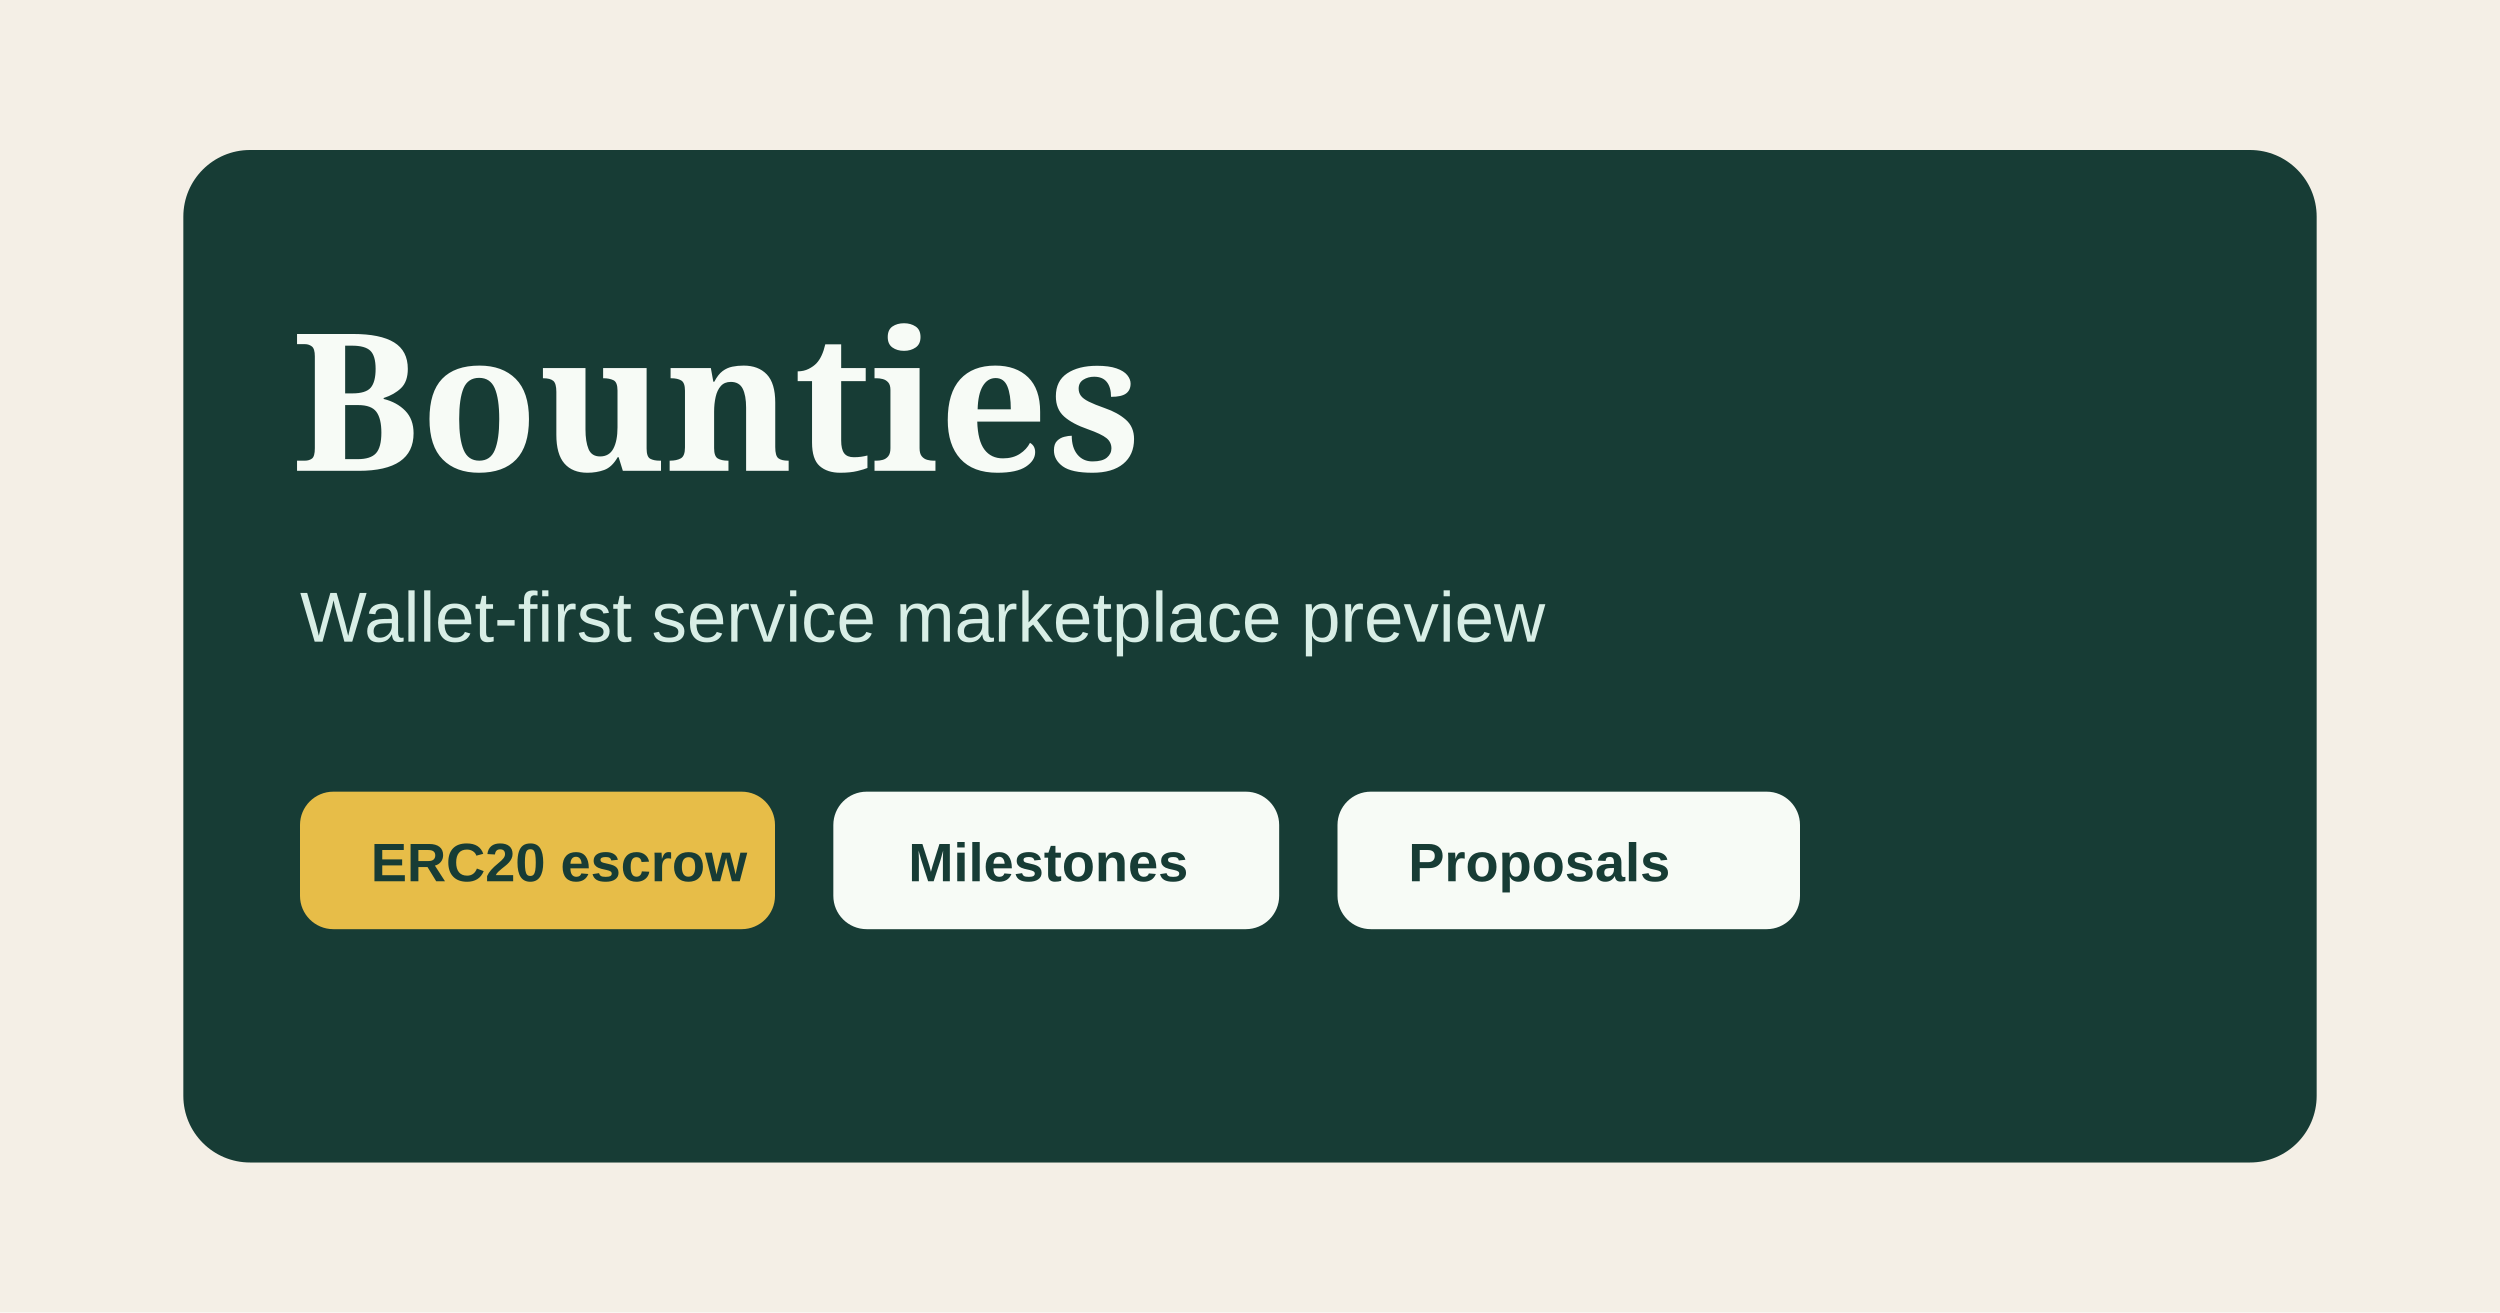
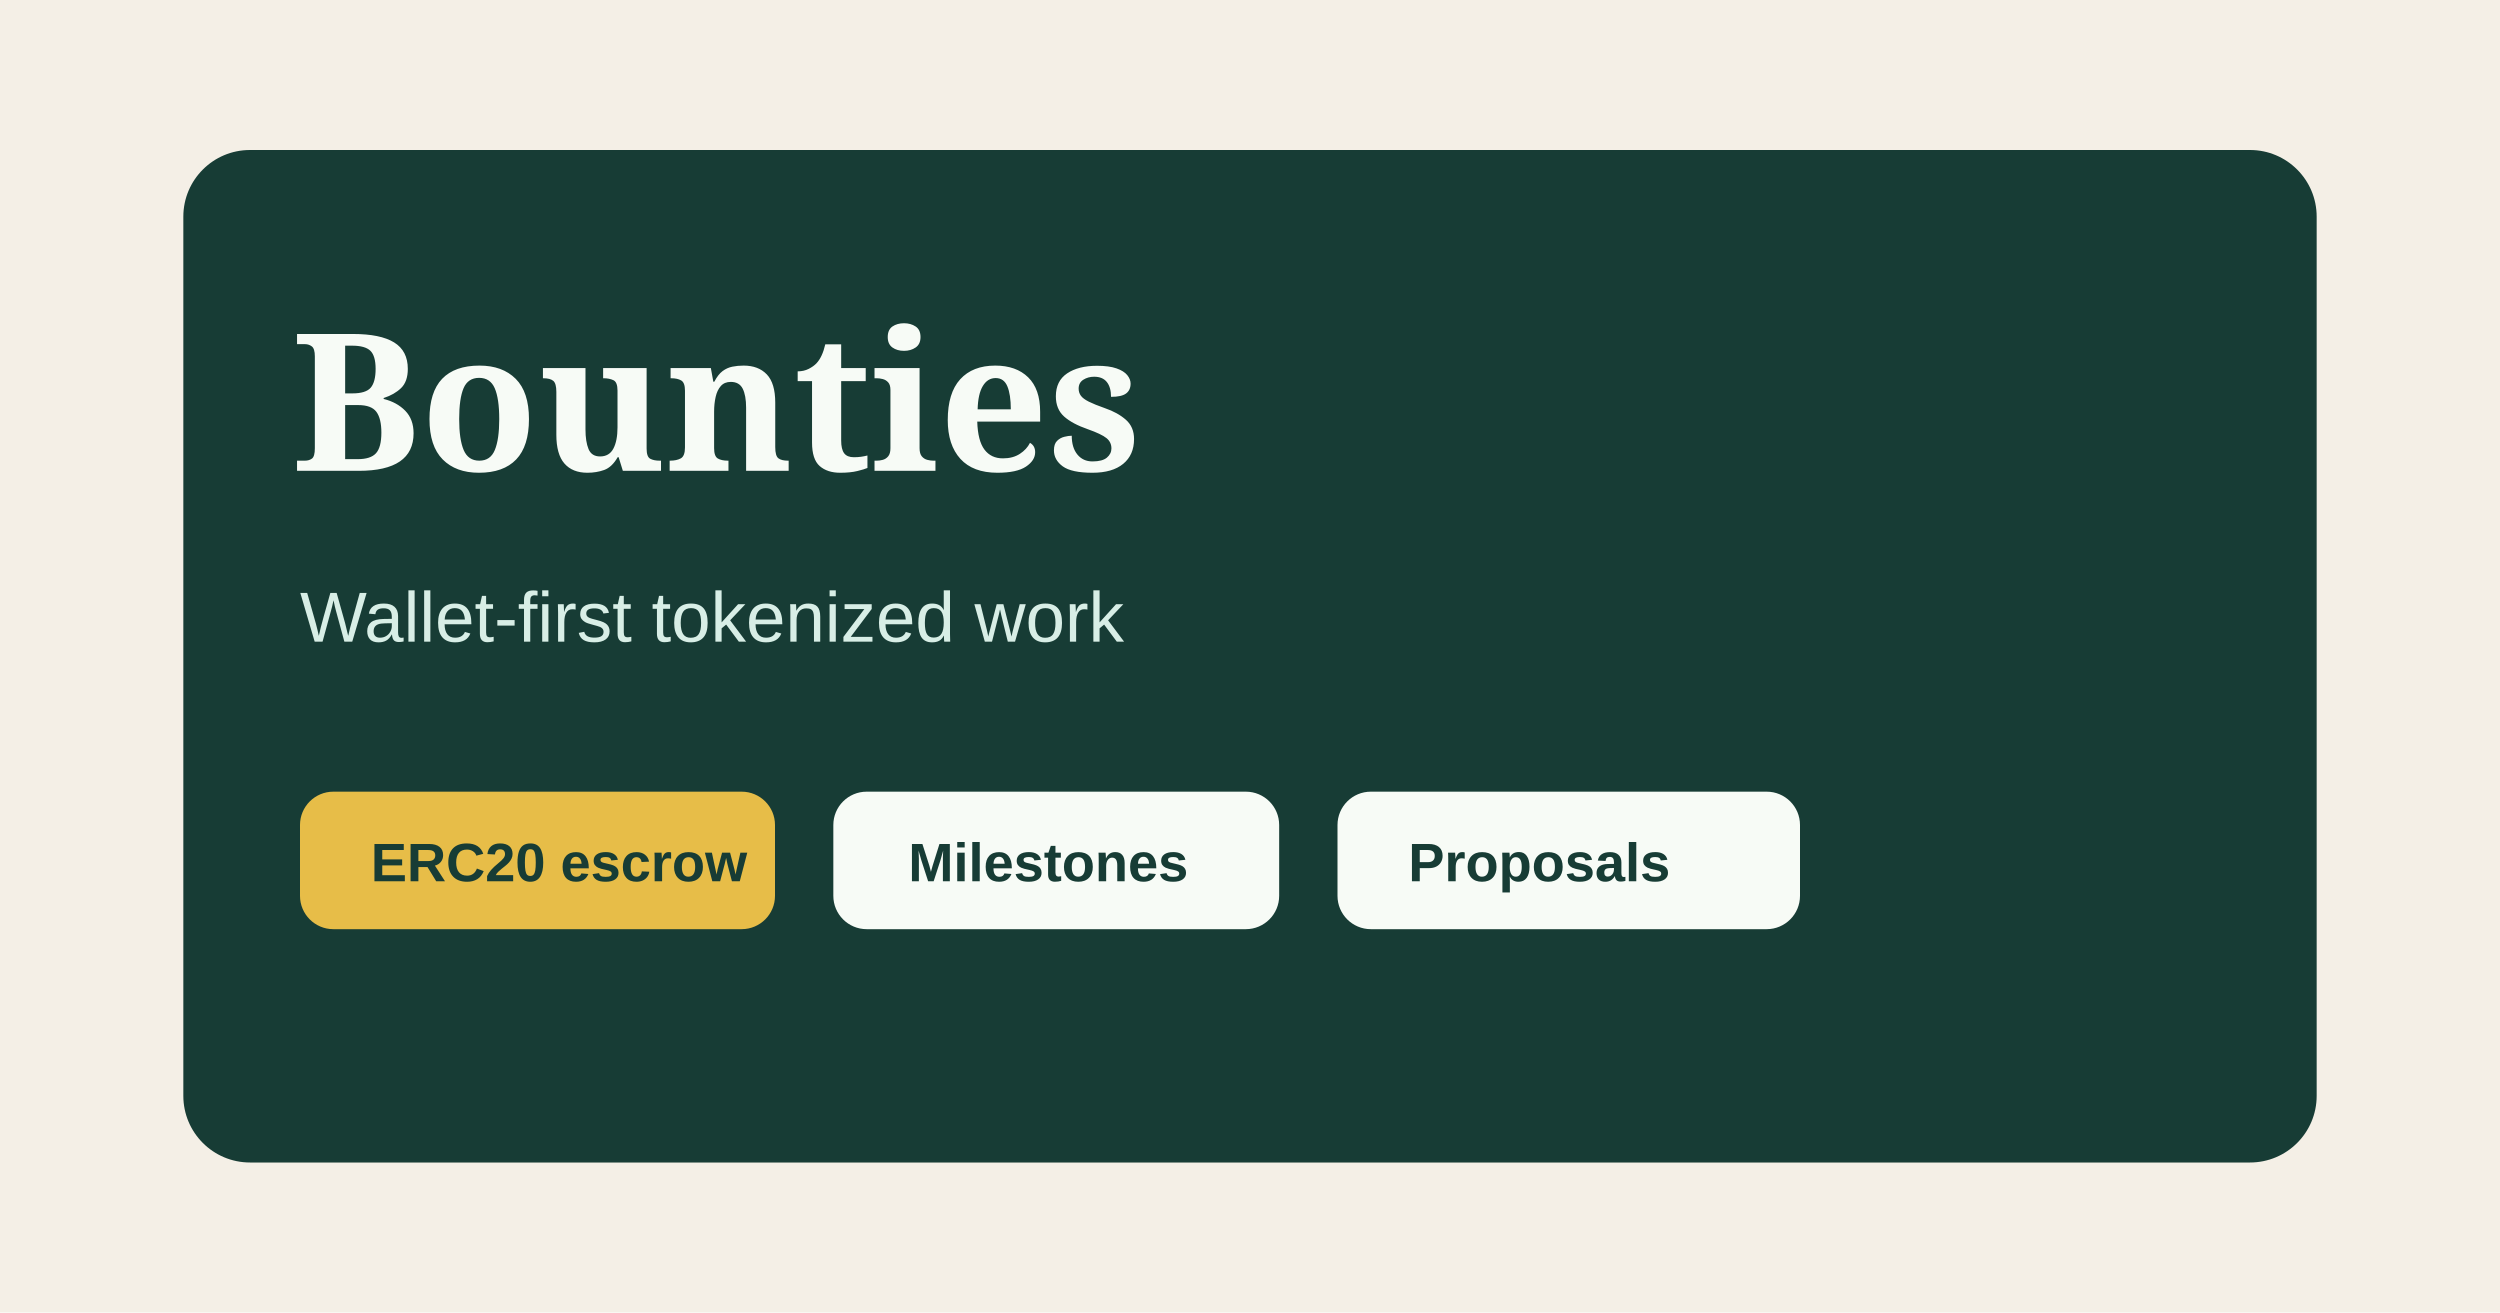
- <svg xmlns="http://www.w3.org/2000/svg" viewBox="0 0 1200 630" role="img" aria-label="Bounties marketplace preview">
+ <svg xmlns="http://www.w3.org/2000/svg" viewBox="0 0 1200 630" role="img" aria-label="Bounties wallet-first tokenized work marketplace">
  <rect width="1200" height="630" fill="#f4efe6" />
  <rect x="88" y="72" width="1024" height="486" rx="32" fill="#173c35" />
  <text x="140" y="226" fill="#f7fbf6" font-family="Georgia, serif" font-size="92" font-weight="700">Bounties</text>
-   <text x="144" y="308" fill="#d8eee6" font-family="Arial, sans-serif" font-size="34">Wallet-first service marketplace preview</text>
+   <text x="144" y="308" fill="#d8eee6" font-family="Arial, sans-serif" font-size="34">Wallet-first tokenized work</text>
  <rect x="144" y="380" width="228" height="66" rx="16" fill="#e7bd48" />
  <text x="178" y="423" fill="#173c35" font-family="Arial, sans-serif" font-size="26" font-weight="700">ERC20 escrow</text>
  <rect x="400" y="380" width="214" height="66" rx="16" fill="#f7fbf6" />
  <text x="436" y="423" fill="#173c35" font-family="Arial, sans-serif" font-size="26" font-weight="700">Milestones</text>
  <rect x="642" y="380" width="222" height="66" rx="16" fill="#f7fbf6" />
  <text x="676" y="423" fill="#173c35" font-family="Arial, sans-serif" font-size="26" font-weight="700">Proposals</text>
</svg>
